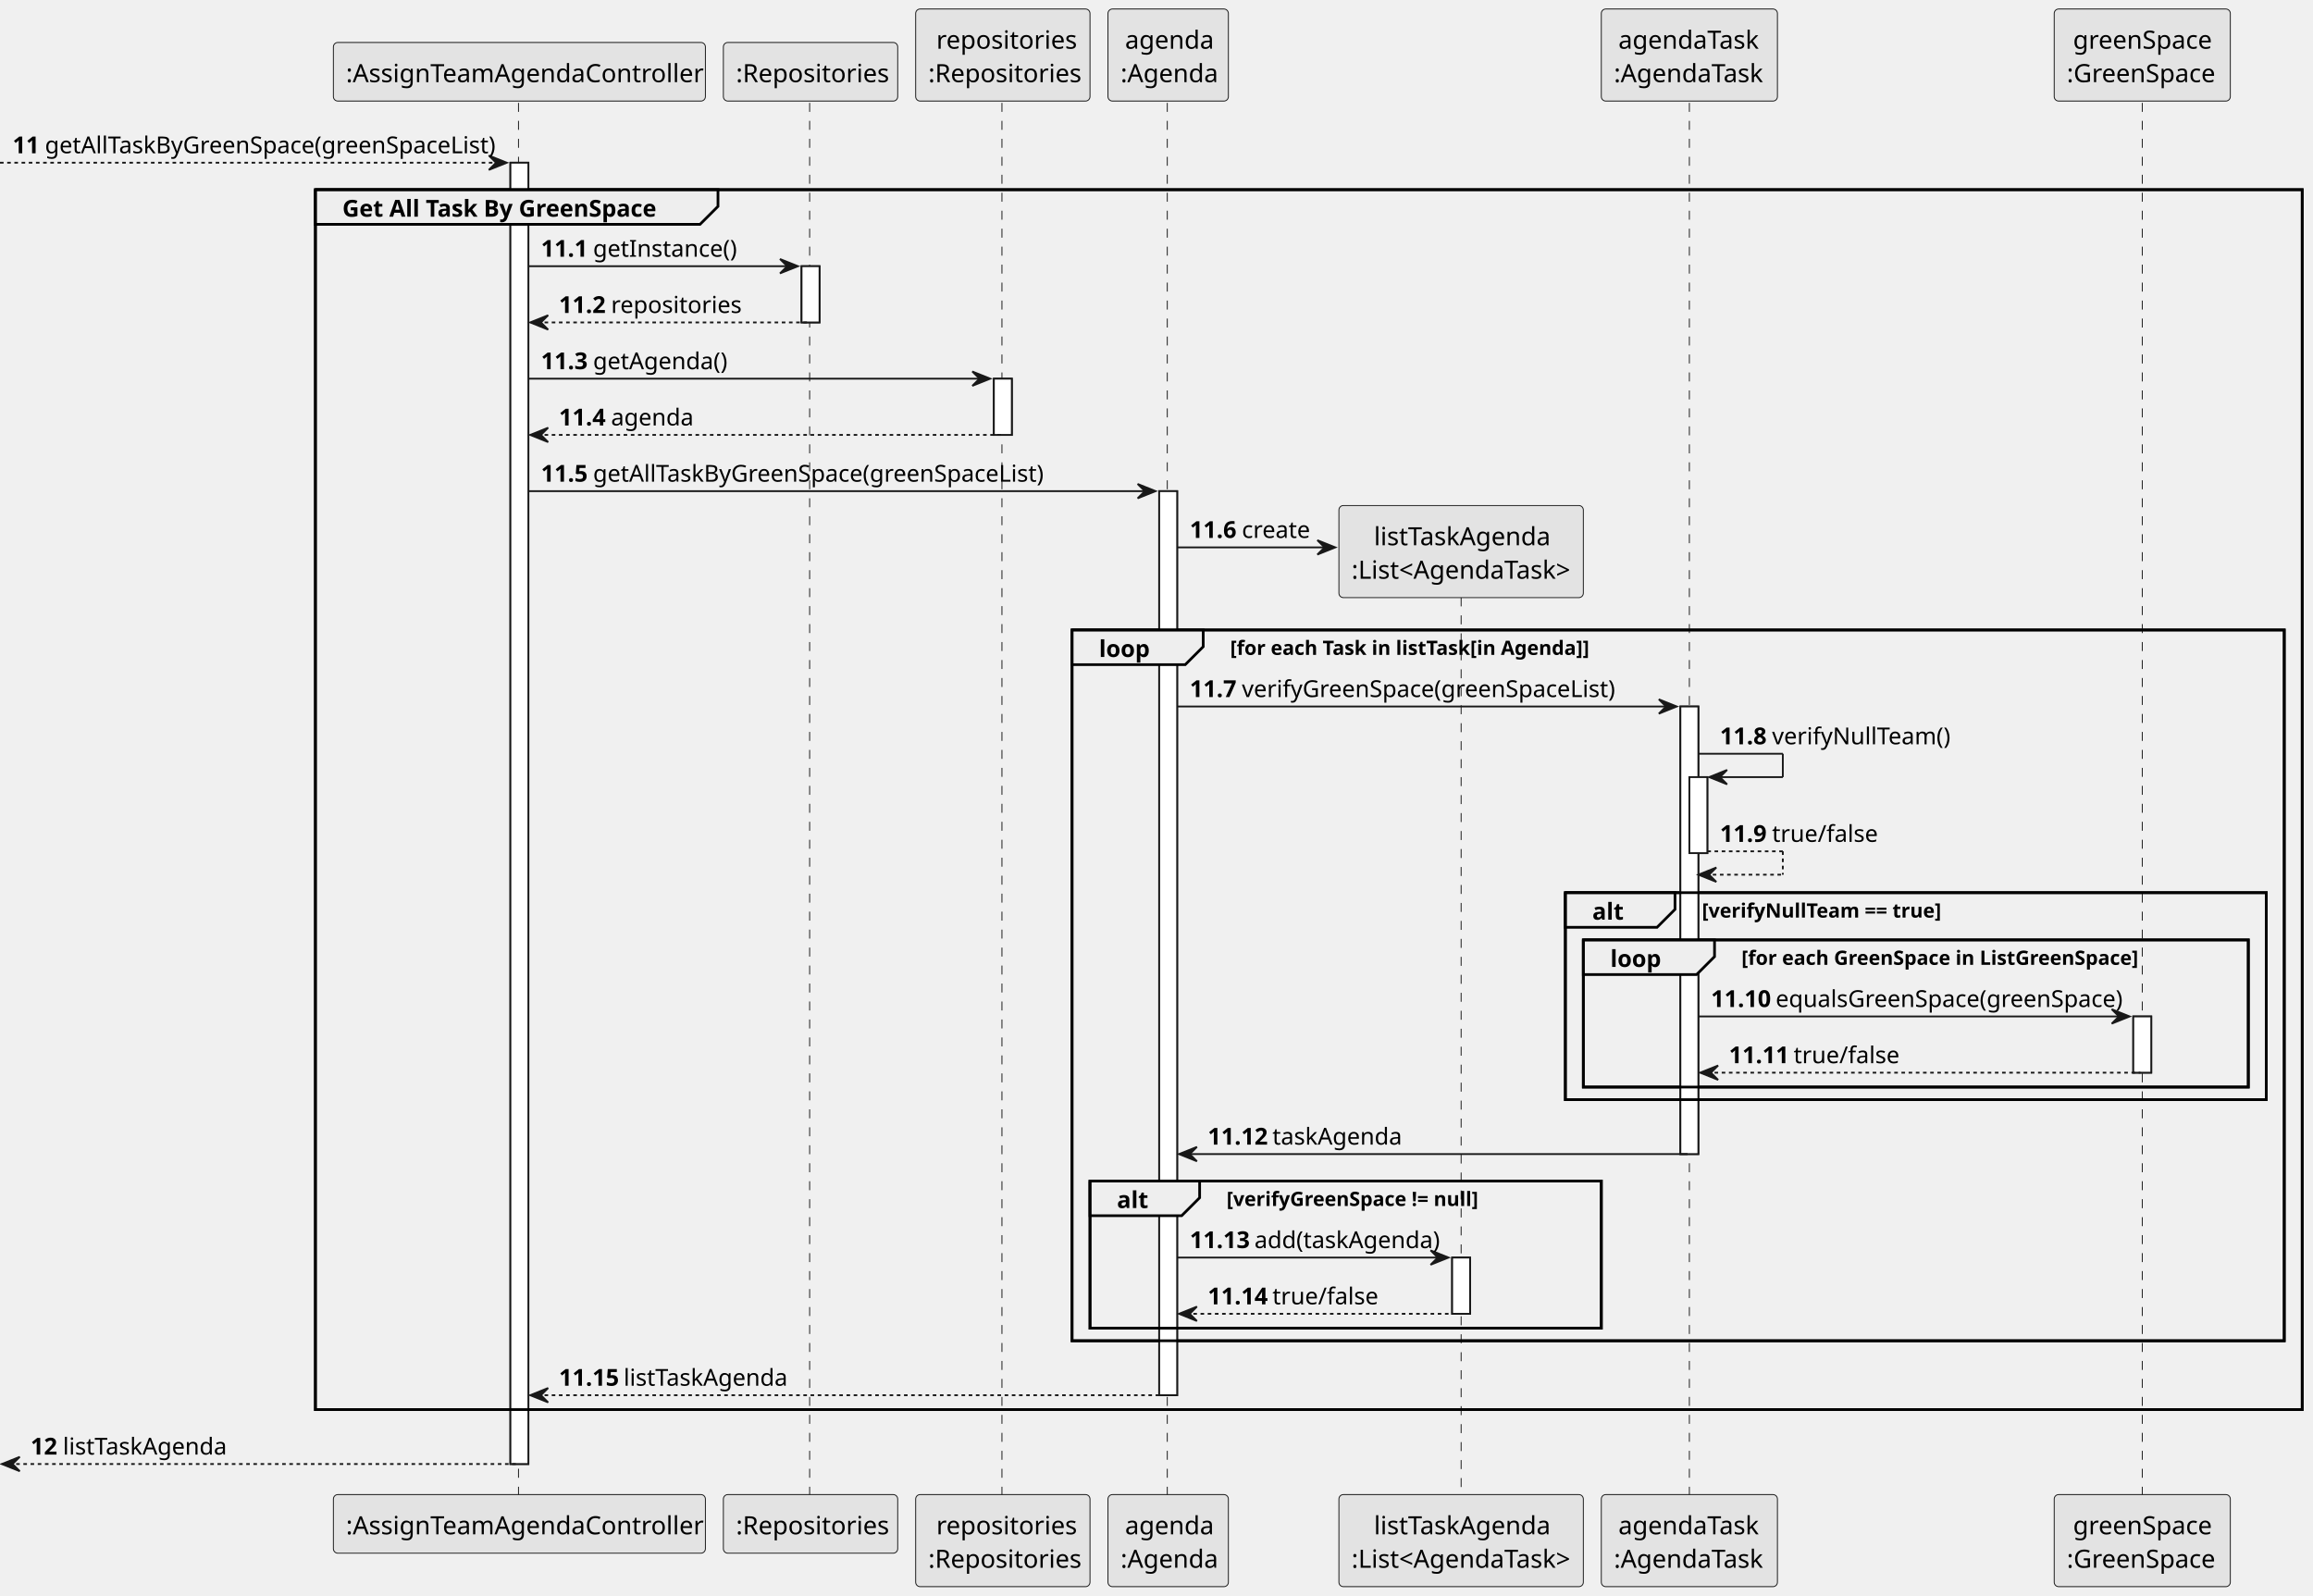
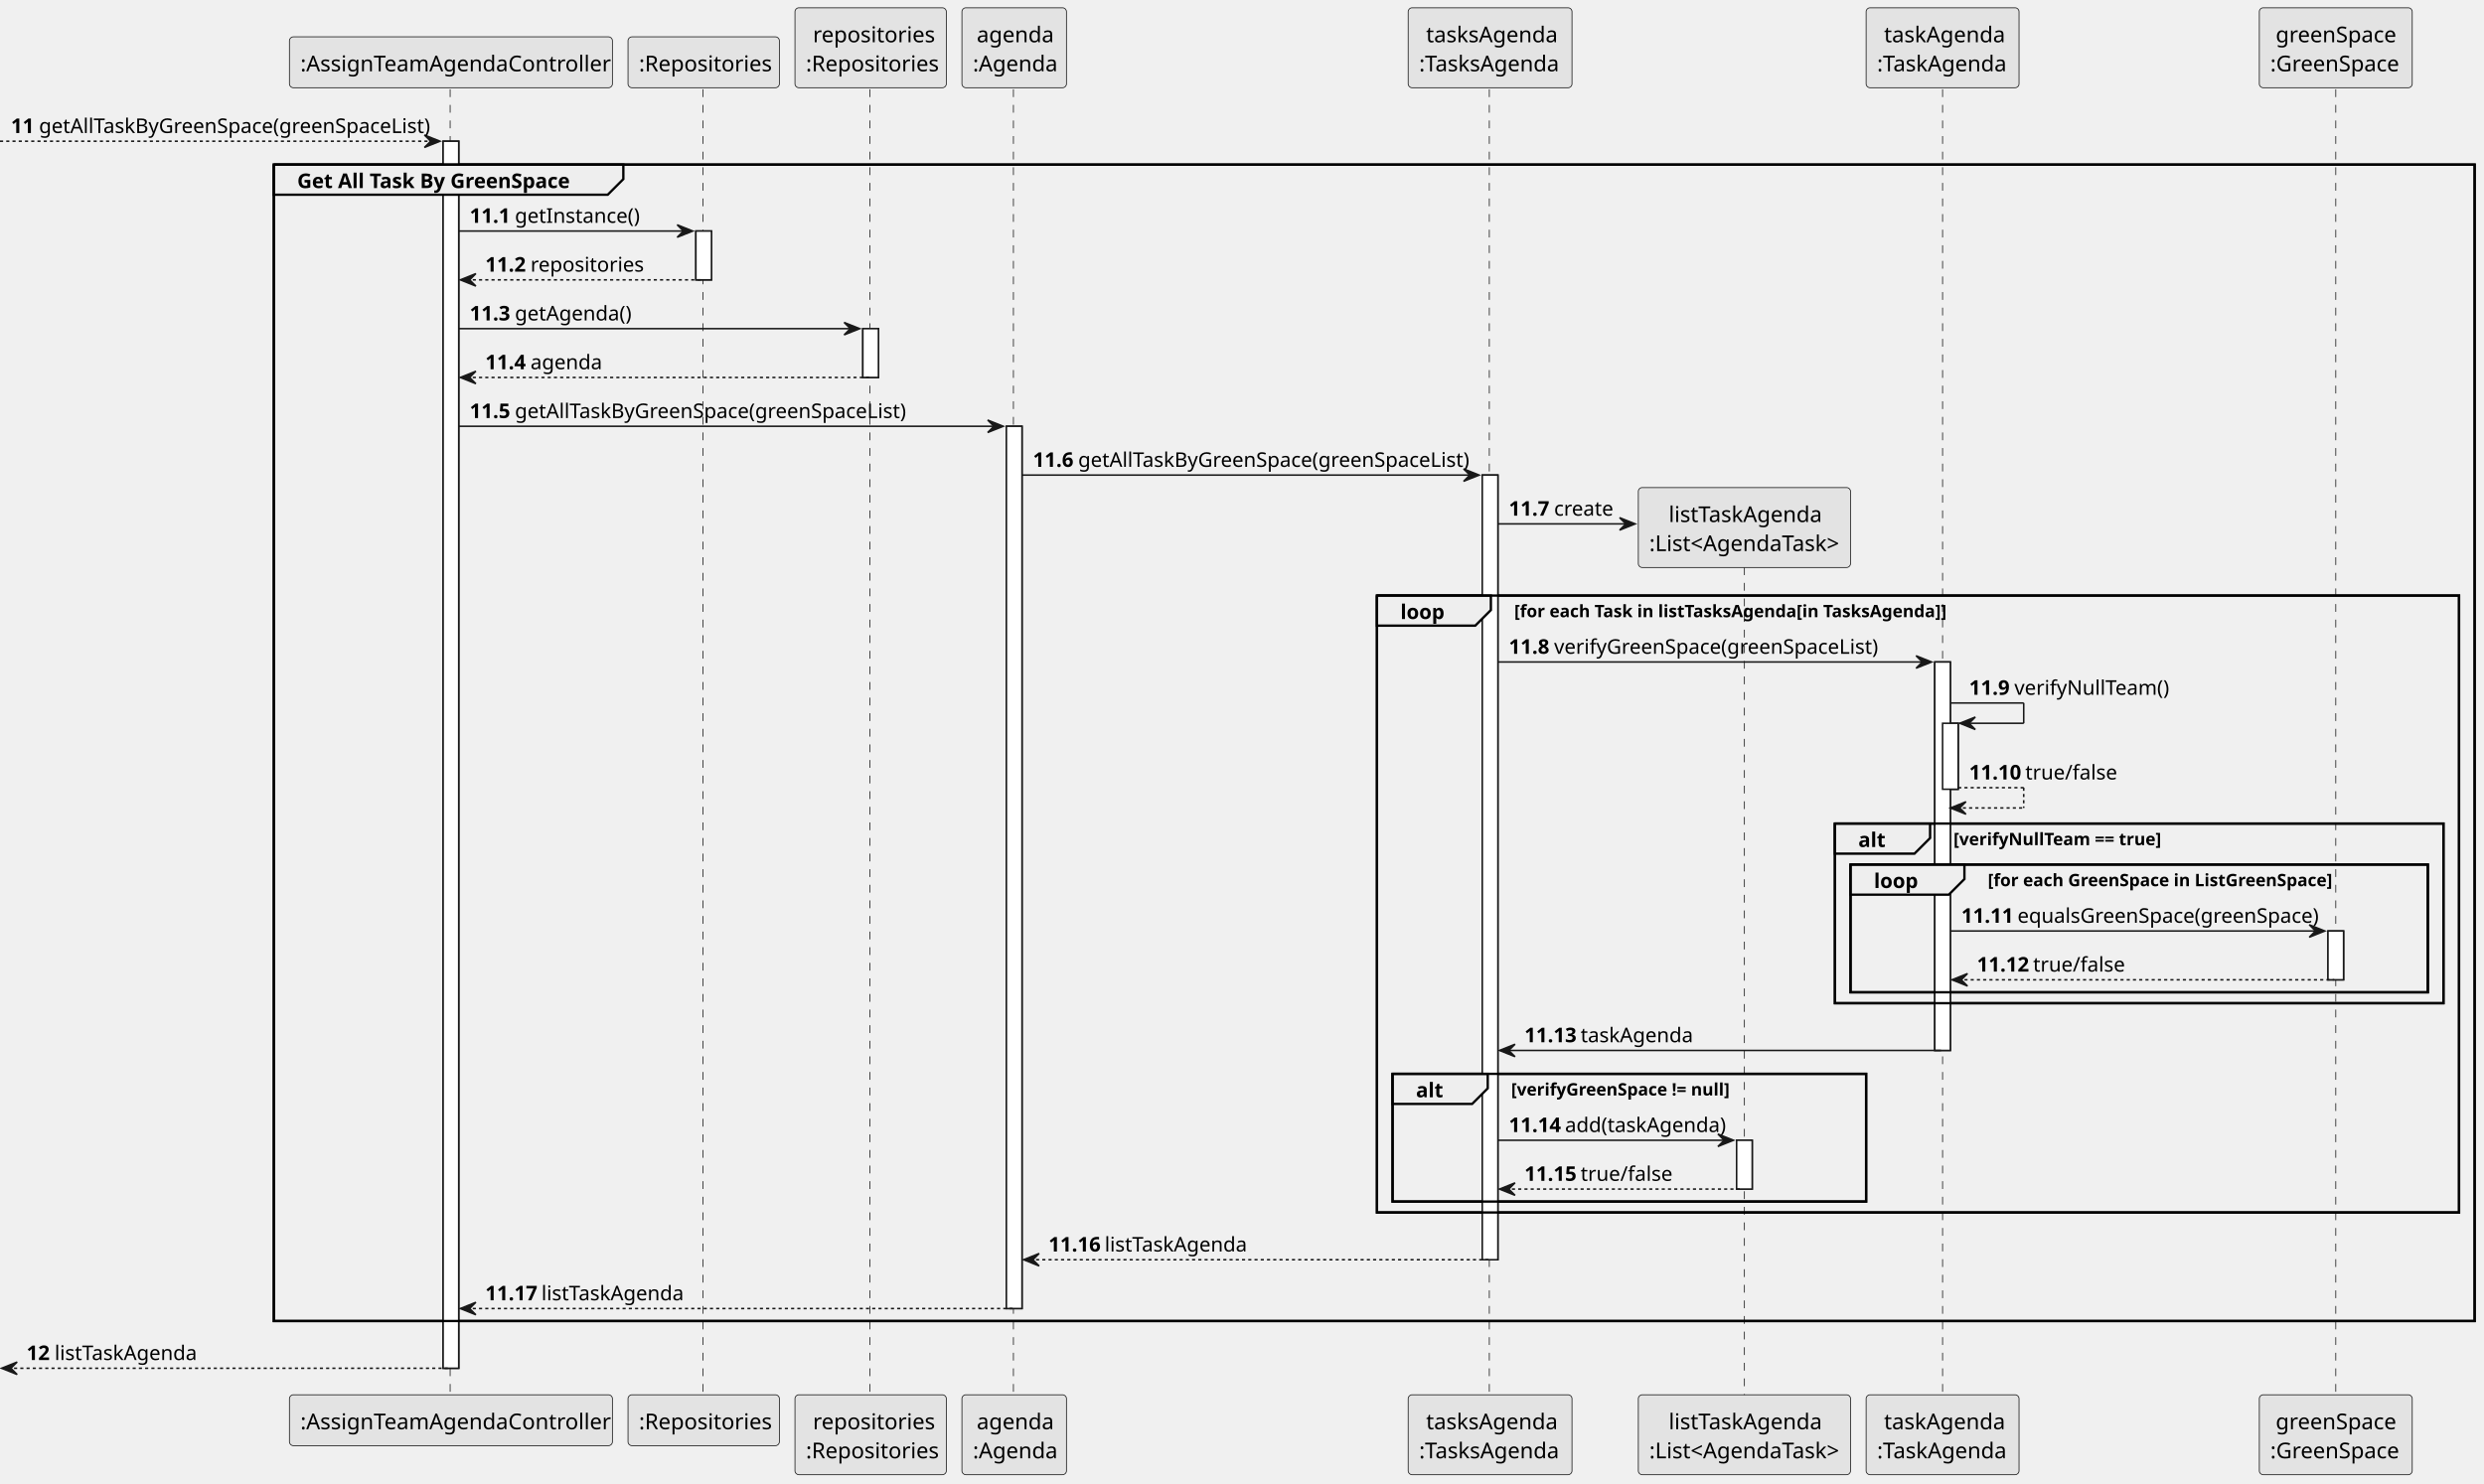
- <svg xmlns="http://www.w3.org/2000/svg" contentStyleType="text/css" height="888px" preserveAspectRatio="none" style="width:1287px;height:888px;background:#FFFFFF;" version="1.1" viewBox="0 0 1287 888" width="1287px" zoomAndPan="magnify">
+ <svg xmlns="http://www.w3.org/2000/svg" contentStyleType="text/css" height="951px" preserveAspectRatio="none" style="width:1592px;height:951px;background:#FFFFFF;" version="1.1" viewBox="0 0 1592 951" width="1592px" zoomAndPan="magnify">
  <defs />
  <g>
-     <rect fill="#FFFFFF" height="724.062" style="stroke:#181818;stroke-width:1.0;" width="10" x="284" y="90.533" />
+     <rect fill="#FFFFFF" height="786.644" style="stroke:#181818;stroke-width:1.0;" width="10" x="284" y="90.533" />
    <rect fill="#FFFFFF" height="31.291" style="stroke:#181818;stroke-width:1.0;" width="10" x="446" y="148.115" />
    <rect fill="#FFFFFF" height="31.291" style="stroke:#181818;stroke-width:1.0;" width="10" x="553" y="210.697" />
-     <rect fill="#FFFFFF" height="503.025" style="stroke:#181818;stroke-width:1.0;" width="10" x="645" y="273.279" />
-     <rect fill="#FFFFFF" height="31.291" style="stroke:#181818;stroke-width:1.0;" width="10" x="808" y="699.723" />
-     <rect fill="#FFFFFF" height="249.037" style="stroke:#181818;stroke-width:1.0;" width="10" x="935" y="393.103" />
-     <rect fill="#FFFFFF" height="42.291" style="stroke:#181818;stroke-width:1.0;" width="10" x="940" y="432.394" />
-     <rect fill="#FFFFFF" height="31.291" style="stroke:#181818;stroke-width:1.0;" width="10" x="1187" y="565.559" />
-     <rect fill="none" height="678.771" style="stroke:#000000;stroke-width:1.5;" width="1105.5" x="175.5" y="105.533" />
-     <rect fill="none" height="395.492" style="stroke:#000000;stroke-width:1.5;" width="674.5" x="596.5" y="350.522" />
-     <rect fill="none" height="115.164" style="stroke:#000000;stroke-width:1.5;" width="390" x="871" y="496.685" />
-     <rect fill="none" height="81.873" style="stroke:#000000;stroke-width:1.5;" width="370" x="881" y="522.977" />
-     <rect fill="none" height="81.873" style="stroke:#000000;stroke-width:1.5;" width="284.5" x="606.5" y="657.141" />
-     <line style="stroke:#181818;stroke-width:0.5;stroke-dasharray:5.0,5.0;" x1="288.5" x2="288.5" y1="57.242" y2="832.596" />
-     <line style="stroke:#181818;stroke-width:0.5;stroke-dasharray:5.0,5.0;" x1="450.5" x2="450.5" y1="57.242" y2="832.596" />
-     <line style="stroke:#181818;stroke-width:0.5;stroke-dasharray:5.0,5.0;" x1="557.5" x2="557.5" y1="57.242" y2="832.596" />
-     <line style="stroke:#181818;stroke-width:0.5;stroke-dasharray:5.0,5.0;" x1="649.5" x2="649.5" y1="57.242" y2="832.596" />
-     <line style="stroke:#181818;stroke-width:0.5;stroke-dasharray:5.0,5.0;" x1="813" x2="813" y1="322.4" y2="832.596" />
-     <line style="stroke:#181818;stroke-width:0.5;stroke-dasharray:5.0,5.0;" x1="940" x2="940" y1="57.242" y2="832.596" />
-     <line style="stroke:#181818;stroke-width:0.5;stroke-dasharray:5.0,5.0;" x1="1192" x2="1192" y1="57.242" y2="832.596" />
+     <rect fill="#FFFFFF" height="565.607" style="stroke:#181818;stroke-width:1.0;" width="10" x="645" y="273.279" />
+     <rect fill="#FFFFFF" height="503.025" style="stroke:#181818;stroke-width:1.0;" width="10" x="950" y="304.57" />
+     <rect fill="#FFFFFF" height="31.291" style="stroke:#181818;stroke-width:1.0;" width="10" x="1113" y="731.014" />
+     <rect fill="#FFFFFF" height="249.037" style="stroke:#181818;stroke-width:1.0;" width="10" x="1240" y="424.394" />
+     <rect fill="#FFFFFF" height="42.291" style="stroke:#181818;stroke-width:1.0;" width="10" x="1245" y="463.685" />
+     <rect fill="#FFFFFF" height="31.291" style="stroke:#181818;stroke-width:1.0;" width="10" x="1492" y="596.85" />
+     <rect fill="none" height="741.354" style="stroke:#000000;stroke-width:1.5;" width="1410.5" x="175.5" y="105.533" />
+     <rect fill="none" height="395.492" style="stroke:#000000;stroke-width:1.5;" width="693.5" x="882.5" y="381.812" />
+     <rect fill="none" height="115.164" style="stroke:#000000;stroke-width:1.5;" width="390" x="1176" y="527.977" />
+     <rect fill="none" height="81.873" style="stroke:#000000;stroke-width:1.5;" width="370" x="1186" y="554.268" />
+     <rect fill="none" height="81.873" style="stroke:#000000;stroke-width:1.5;" width="303.5" x="892.5" y="688.432" />
+     <line style="stroke:#181818;stroke-width:0.5;stroke-dasharray:5.0,5.0;" x1="288.5" x2="288.5" y1="57.242" y2="895.178" />
+     <line style="stroke:#181818;stroke-width:0.5;stroke-dasharray:5.0,5.0;" x1="450.5" x2="450.5" y1="57.242" y2="895.178" />
+     <line style="stroke:#181818;stroke-width:0.5;stroke-dasharray:5.0,5.0;" x1="557.5" x2="557.5" y1="57.242" y2="895.178" />
+     <line style="stroke:#181818;stroke-width:0.5;stroke-dasharray:5.0,5.0;" x1="649.5" x2="649.5" y1="57.242" y2="895.178" />
+     <line style="stroke:#181818;stroke-width:0.5;stroke-dasharray:5.0,5.0;" x1="954.5" x2="954.5" y1="57.242" y2="895.178" />
+     <line style="stroke:#181818;stroke-width:0.5;stroke-dasharray:5.0,5.0;" x1="1118" x2="1118" y1="353.691" y2="895.178" />
+     <line style="stroke:#181818;stroke-width:0.5;stroke-dasharray:5.0,5.0;" x1="1245" x2="1245" y1="57.242" y2="895.178" />
+     <line style="stroke:#181818;stroke-width:0.5;stroke-dasharray:5.0,5.0;" x1="1497" x2="1497" y1="57.242" y2="895.178" />
    <rect fill="#E3E3E3" height="32.621" rx="2.5" ry="2.5" style="stroke:#181818;stroke-width:0.5;" width="207" x="185.5" y="23.621" />
    <text fill="#000000" font-family="sans-serif" font-size="14" lengthAdjust="spacing" textLength="193" x="192.5" y="45.728">:AssignTeamAgendaController</text>
-     <rect fill="#E3E3E3" height="32.621" rx="2.5" ry="2.5" style="stroke:#181818;stroke-width:0.5;" width="207" x="185.5" y="831.596" />
-     <text fill="#000000" font-family="sans-serif" font-size="14" lengthAdjust="spacing" textLength="193" x="192.5" y="853.703">:AssignTeamAgendaController</text>
+     <rect fill="#E3E3E3" height="32.621" rx="2.5" ry="2.5" style="stroke:#181818;stroke-width:0.5;" width="207" x="185.5" y="894.178" />
+     <text fill="#000000" font-family="sans-serif" font-size="14" lengthAdjust="spacing" textLength="193" x="192.5" y="916.285">:AssignTeamAgendaController</text>
    <rect fill="#E3E3E3" height="32.621" rx="2.5" ry="2.5" style="stroke:#181818;stroke-width:0.5;" width="97" x="402.5" y="23.621" />
    <text fill="#000000" font-family="sans-serif" font-size="14" lengthAdjust="spacing" textLength="83" x="409.5" y="45.728">:Repositories</text>
-     <rect fill="#E3E3E3" height="32.621" rx="2.5" ry="2.5" style="stroke:#181818;stroke-width:0.5;" width="97" x="402.5" y="831.596" />
-     <text fill="#000000" font-family="sans-serif" font-size="14" lengthAdjust="spacing" textLength="83" x="409.5" y="853.703">:Repositories</text>
+     <rect fill="#E3E3E3" height="32.621" rx="2.5" ry="2.5" style="stroke:#181818;stroke-width:0.5;" width="97" x="402.5" y="894.178" />
+     <text fill="#000000" font-family="sans-serif" font-size="14" lengthAdjust="spacing" textLength="83" x="409.5" y="916.285">:Repositories</text>
    <rect fill="#E3E3E3" height="51.242" rx="2.5" ry="2.5" style="stroke:#181818;stroke-width:0.5;" width="97" x="509.5" y="5" />
    <text fill="#000000" font-family="sans-serif" font-size="14" lengthAdjust="spacing" textLength="74" x="521" y="27.107">repositories</text>
    <text fill="#000000" font-family="sans-serif" font-size="14" lengthAdjust="spacing" textLength="83" x="516.5" y="45.728">:Repositories</text>
-     <rect fill="#E3E3E3" height="51.242" rx="2.5" ry="2.5" style="stroke:#181818;stroke-width:0.5;" width="97" x="509.5" y="831.596" />
-     <text fill="#000000" font-family="sans-serif" font-size="14" lengthAdjust="spacing" textLength="74" x="521" y="853.703">repositories</text>
-     <text fill="#000000" font-family="sans-serif" font-size="14" lengthAdjust="spacing" textLength="83" x="516.5" y="872.324">:Repositories</text>
+     <rect fill="#E3E3E3" height="51.242" rx="2.5" ry="2.5" style="stroke:#181818;stroke-width:0.5;" width="97" x="509.5" y="894.178" />
+     <text fill="#000000" font-family="sans-serif" font-size="14" lengthAdjust="spacing" textLength="74" x="521" y="916.285">repositories</text>
+     <text fill="#000000" font-family="sans-serif" font-size="14" lengthAdjust="spacing" textLength="83" x="516.5" y="934.906">:Repositories</text>
    <rect fill="#E3E3E3" height="51.242" rx="2.5" ry="2.5" style="stroke:#181818;stroke-width:0.5;" width="67" x="616.5" y="5" />
    <text fill="#000000" font-family="sans-serif" font-size="14" lengthAdjust="spacing" textLength="48" x="626" y="27.107">agenda</text>
    <text fill="#000000" font-family="sans-serif" font-size="14" lengthAdjust="spacing" textLength="53" x="623.5" y="45.728">:Agenda</text>
-     <rect fill="#E3E3E3" height="51.242" rx="2.5" ry="2.5" style="stroke:#181818;stroke-width:0.5;" width="67" x="616.5" y="831.596" />
-     <text fill="#000000" font-family="sans-serif" font-size="14" lengthAdjust="spacing" textLength="48" x="626" y="853.703">agenda</text>
-     <text fill="#000000" font-family="sans-serif" font-size="14" lengthAdjust="spacing" textLength="53" x="623.5" y="872.324">:Agenda</text>
-     <rect fill="#E3E3E3" height="51.242" rx="2.5" ry="2.5" style="stroke:#181818;stroke-width:0.5;" width="136" x="745" y="831.596" />
-     <text fill="#000000" font-family="sans-serif" font-size="14" lengthAdjust="spacing" textLength="97" x="764.5" y="853.703">listTaskAgenda</text>
-     <text fill="#000000" font-family="sans-serif" font-size="14" lengthAdjust="spacing" textLength="122" x="752" y="872.324">:List&lt;AgendaTask&gt;</text>
-     <rect fill="#E3E3E3" height="51.242" rx="2.5" ry="2.5" style="stroke:#181818;stroke-width:0.5;" width="98" x="891" y="5" />
-     <text fill="#000000" font-family="sans-serif" font-size="14" lengthAdjust="spacing" textLength="79" x="900.5" y="27.107">agendaTask</text>
-     <text fill="#000000" font-family="sans-serif" font-size="14" lengthAdjust="spacing" textLength="84" x="898" y="45.728">:AgendaTask</text>
-     <rect fill="#E3E3E3" height="51.242" rx="2.5" ry="2.5" style="stroke:#181818;stroke-width:0.5;" width="98" x="891" y="831.596" />
-     <text fill="#000000" font-family="sans-serif" font-size="14" lengthAdjust="spacing" textLength="79" x="900.5" y="853.703">agendaTask</text>
-     <text fill="#000000" font-family="sans-serif" font-size="14" lengthAdjust="spacing" textLength="84" x="898" y="872.324">:AgendaTask</text>
-     <rect fill="#E3E3E3" height="51.242" rx="2.5" ry="2.5" style="stroke:#181818;stroke-width:0.5;" width="98" x="1143" y="5" />
-     <text fill="#000000" font-family="sans-serif" font-size="14" lengthAdjust="spacing" textLength="77" x="1153.5" y="27.107">greenSpace</text>
-     <text fill="#000000" font-family="sans-serif" font-size="14" lengthAdjust="spacing" textLength="84" x="1150" y="45.728">:GreenSpace</text>
-     <rect fill="#E3E3E3" height="51.242" rx="2.5" ry="2.5" style="stroke:#181818;stroke-width:0.5;" width="98" x="1143" y="831.596" />
-     <text fill="#000000" font-family="sans-serif" font-size="14" lengthAdjust="spacing" textLength="77" x="1153.5" y="853.703">greenSpace</text>
-     <text fill="#000000" font-family="sans-serif" font-size="14" lengthAdjust="spacing" textLength="84" x="1150" y="872.324">:GreenSpace</text>
-     <rect fill="#FFFFFF" height="724.062" style="stroke:#181818;stroke-width:1.0;" width="10" x="284" y="90.533" />
+     <rect fill="#E3E3E3" height="51.242" rx="2.5" ry="2.5" style="stroke:#181818;stroke-width:0.5;" width="67" x="616.5" y="894.178" />
+     <text fill="#000000" font-family="sans-serif" font-size="14" lengthAdjust="spacing" textLength="48" x="626" y="916.285">agenda</text>
+     <text fill="#000000" font-family="sans-serif" font-size="14" lengthAdjust="spacing" textLength="53" x="623.5" y="934.906">:Agenda</text>
+     <rect fill="#E3E3E3" height="51.242" rx="2.5" ry="2.5" style="stroke:#181818;stroke-width:0.5;" width="105" x="902.5" y="5" />
+     <text fill="#000000" font-family="sans-serif" font-size="14" lengthAdjust="spacing" textLength="82" x="914" y="27.107">tasksAgenda</text>
+     <text fill="#000000" font-family="sans-serif" font-size="14" lengthAdjust="spacing" textLength="91" x="909.5" y="45.728">:TasksAgenda</text>
+     <rect fill="#E3E3E3" height="51.242" rx="2.5" ry="2.5" style="stroke:#181818;stroke-width:0.5;" width="105" x="902.5" y="894.178" />
+     <text fill="#000000" font-family="sans-serif" font-size="14" lengthAdjust="spacing" textLength="82" x="914" y="916.285">tasksAgenda</text>
+     <text fill="#000000" font-family="sans-serif" font-size="14" lengthAdjust="spacing" textLength="91" x="909.5" y="934.906">:TasksAgenda</text>
+     <rect fill="#E3E3E3" height="51.242" rx="2.5" ry="2.5" style="stroke:#181818;stroke-width:0.5;" width="136" x="1050" y="894.178" />
+     <text fill="#000000" font-family="sans-serif" font-size="14" lengthAdjust="spacing" textLength="97" x="1069.5" y="916.285">listTaskAgenda</text>
+     <text fill="#000000" font-family="sans-serif" font-size="14" lengthAdjust="spacing" textLength="122" x="1057" y="934.906">:List&lt;AgendaTask&gt;</text>
+     <rect fill="#E3E3E3" height="51.242" rx="2.5" ry="2.5" style="stroke:#181818;stroke-width:0.5;" width="98" x="1196" y="5" />
+     <text fill="#000000" font-family="sans-serif" font-size="14" lengthAdjust="spacing" textLength="75" x="1207.5" y="27.107">taskAgenda</text>
+     <text fill="#000000" font-family="sans-serif" font-size="14" lengthAdjust="spacing" textLength="84" x="1203" y="45.728">:TaskAgenda</text>
+     <rect fill="#E3E3E3" height="51.242" rx="2.5" ry="2.5" style="stroke:#181818;stroke-width:0.5;" width="98" x="1196" y="894.178" />
+     <text fill="#000000" font-family="sans-serif" font-size="14" lengthAdjust="spacing" textLength="75" x="1207.5" y="916.285">taskAgenda</text>
+     <text fill="#000000" font-family="sans-serif" font-size="14" lengthAdjust="spacing" textLength="84" x="1203" y="934.906">:TaskAgenda</text>
+     <rect fill="#E3E3E3" height="51.242" rx="2.5" ry="2.5" style="stroke:#181818;stroke-width:0.5;" width="98" x="1448" y="5" />
+     <text fill="#000000" font-family="sans-serif" font-size="14" lengthAdjust="spacing" textLength="77" x="1458.5" y="27.107">greenSpace</text>
+     <text fill="#000000" font-family="sans-serif" font-size="14" lengthAdjust="spacing" textLength="84" x="1455" y="45.728">:GreenSpace</text>
+     <rect fill="#E3E3E3" height="51.242" rx="2.5" ry="2.5" style="stroke:#181818;stroke-width:0.5;" width="98" x="1448" y="894.178" />
+     <text fill="#000000" font-family="sans-serif" font-size="14" lengthAdjust="spacing" textLength="77" x="1458.5" y="916.285">greenSpace</text>
+     <text fill="#000000" font-family="sans-serif" font-size="14" lengthAdjust="spacing" textLength="84" x="1455" y="934.906">:GreenSpace</text>
+     <rect fill="#FFFFFF" height="786.644" style="stroke:#181818;stroke-width:1.0;" width="10" x="284" y="90.533" />
    <rect fill="#FFFFFF" height="31.291" style="stroke:#181818;stroke-width:1.0;" width="10" x="446" y="148.115" />
    <rect fill="#FFFFFF" height="31.291" style="stroke:#181818;stroke-width:1.0;" width="10" x="553" y="210.697" />
-     <rect fill="#FFFFFF" height="503.025" style="stroke:#181818;stroke-width:1.0;" width="10" x="645" y="273.279" />
-     <rect fill="#FFFFFF" height="31.291" style="stroke:#181818;stroke-width:1.0;" width="10" x="808" y="699.723" />
-     <rect fill="#FFFFFF" height="249.037" style="stroke:#181818;stroke-width:1.0;" width="10" x="935" y="393.103" />
-     <rect fill="#FFFFFF" height="42.291" style="stroke:#181818;stroke-width:1.0;" width="10" x="940" y="432.394" />
-     <rect fill="#FFFFFF" height="31.291" style="stroke:#181818;stroke-width:1.0;" width="10" x="1187" y="565.559" />
+     <rect fill="#FFFFFF" height="565.607" style="stroke:#181818;stroke-width:1.0;" width="10" x="645" y="273.279" />
+     <rect fill="#FFFFFF" height="503.025" style="stroke:#181818;stroke-width:1.0;" width="10" x="950" y="304.57" />
+     <rect fill="#FFFFFF" height="31.291" style="stroke:#181818;stroke-width:1.0;" width="10" x="1113" y="731.014" />
+     <rect fill="#FFFFFF" height="249.037" style="stroke:#181818;stroke-width:1.0;" width="10" x="1240" y="424.394" />
+     <rect fill="#FFFFFF" height="42.291" style="stroke:#181818;stroke-width:1.0;" width="10" x="1245" y="463.685" />
+     <rect fill="#FFFFFF" height="31.291" style="stroke:#181818;stroke-width:1.0;" width="10" x="1492" y="596.85" />
    <polygon fill="#181818" points="272,86.533,282,90.533,272,94.533,276,90.533" style="stroke:#181818;stroke-width:1.0;" />
    <line style="stroke:#181818;stroke-width:1.0;stroke-dasharray:2.0,2.0;" x1="0" x2="278" y1="90.533" y2="90.533" />
    <text fill="#000000" font-family="sans-serif" font-size="13" font-weight="bold" lengthAdjust="spacing" textLength="14" x="7" y="85.27">11</text>
    <text fill="#000000" font-family="sans-serif" font-size="13" lengthAdjust="spacing" textLength="247" x="25" y="85.27">getAllTaskByGreenSpace(greenSpaceList)</text>
    <path d="M175.5,105.533 L399.5,105.533 L399.5,114.824 L389.5,124.824 L175.5,124.824 L175.5,105.533 " fill="#EEEEEE" style="stroke:#000000;stroke-width:1.5;" />
-     <rect fill="none" height="678.771" style="stroke:#000000;stroke-width:1.5;" width="1105.5" x="175.5" y="105.533" />
+     <rect fill="none" height="741.354" style="stroke:#000000;stroke-width:1.5;" width="1410.5" x="175.5" y="105.533" />
    <text fill="#000000" font-family="sans-serif" font-size="13" font-weight="bold" lengthAdjust="spacing" textLength="179" x="190.5" y="120.561">Get All Task By GreenSpace</text>
    <polygon fill="#181818" points="434,144.115,444,148.115,434,152.115,438,148.115" style="stroke:#181818;stroke-width:1.0;" />
    <line style="stroke:#181818;stroke-width:1.0;" x1="294" x2="440" y1="148.115" y2="148.115" />
    <text fill="#000000" font-family="sans-serif" font-size="13" font-weight="bold" lengthAdjust="spacing" textLength="25" x="301" y="142.852">11.1</text>
    <text fill="#000000" font-family="sans-serif" font-size="13" lengthAdjust="spacing" textLength="75" x="330" y="142.852">getInstance()</text>
    <polygon fill="#181818" points="305,175.406,295,179.406,305,183.406,301,179.406" style="stroke:#181818;stroke-width:1.0;" />
    <line style="stroke:#181818;stroke-width:1.0;stroke-dasharray:2.0,2.0;" x1="299" x2="450" y1="179.406" y2="179.406" />
    <text fill="#000000" font-family="sans-serif" font-size="13" font-weight="bold" lengthAdjust="spacing" textLength="25" x="311" y="174.144">11.2</text>
    <text fill="#000000" font-family="sans-serif" font-size="13" lengthAdjust="spacing" textLength="67" x="340" y="174.144">repositories</text>
    <polygon fill="#181818" points="541,206.697,551,210.697,541,214.697,545,210.697" style="stroke:#181818;stroke-width:1.0;" />
    <line style="stroke:#181818;stroke-width:1.0;" x1="294" x2="547" y1="210.697" y2="210.697" />
    <text fill="#000000" font-family="sans-serif" font-size="13" font-weight="bold" lengthAdjust="spacing" textLength="25" x="301" y="205.435">11.3</text>
    <text fill="#000000" font-family="sans-serif" font-size="13" lengthAdjust="spacing" textLength="70" x="330" y="205.435">getAgenda()</text>
    <polygon fill="#181818" points="305,237.988,295,241.988,305,245.988,301,241.988" style="stroke:#181818;stroke-width:1.0;" />
    <line style="stroke:#181818;stroke-width:1.0;stroke-dasharray:2.0,2.0;" x1="299" x2="557" y1="241.988" y2="241.988" />
    <text fill="#000000" font-family="sans-serif" font-size="13" font-weight="bold" lengthAdjust="spacing" textLength="25" x="311" y="236.726">11.4</text>
    <text fill="#000000" font-family="sans-serif" font-size="13" lengthAdjust="spacing" textLength="42" x="340" y="236.726">agenda</text>
    <polygon fill="#181818" points="633,269.279,643,273.279,633,277.279,637,273.279" style="stroke:#181818;stroke-width:1.0;" />
    <line style="stroke:#181818;stroke-width:1.0;" x1="294" x2="639" y1="273.279" y2="273.279" />
    <text fill="#000000" font-family="sans-serif" font-size="13" font-weight="bold" lengthAdjust="spacing" textLength="25" x="301" y="268.017">11.5</text>
    <text fill="#000000" font-family="sans-serif" font-size="13" lengthAdjust="spacing" textLength="247" x="330" y="268.017">getAllTaskByGreenSpace(greenSpaceList)</text>
-     <polygon fill="#181818" points="733,300.57,743,304.57,733,308.57,737,304.57" style="stroke:#181818;stroke-width:1.0;" />
-     <line style="stroke:#181818;stroke-width:1.0;" x1="655" x2="739" y1="304.57" y2="304.57" />
+     <polygon fill="#181818" points="938,300.57,948,304.57,938,308.57,942,304.57" style="stroke:#181818;stroke-width:1.0;" />
+     <line style="stroke:#181818;stroke-width:1.0;" x1="655" x2="944" y1="304.57" y2="304.57" />
    <text fill="#000000" font-family="sans-serif" font-size="13" font-weight="bold" lengthAdjust="spacing" textLength="25" x="662" y="299.308">11.6</text>
-     <text fill="#000000" font-family="sans-serif" font-size="13" lengthAdjust="spacing" textLength="36" x="691" y="299.308">create</text>
-     <rect fill="#E3E3E3" height="51.242" rx="2.5" ry="2.5" style="stroke:#181818;stroke-width:0.5;" width="136" x="745" y="281.279" />
-     <text fill="#000000" font-family="sans-serif" font-size="14" lengthAdjust="spacing" textLength="97" x="764.5" y="303.387">listTaskAgenda</text>
-     <text fill="#000000" font-family="sans-serif" font-size="14" lengthAdjust="spacing" textLength="122" x="752" y="322.008">:List&lt;AgendaTask&gt;</text>
-     <path d="M596.5,350.522 L669.5,350.522 L669.5,359.812 L659.5,369.812 L596.5,369.812 L596.5,350.522 " fill="#EEEEEE" style="stroke:#000000;stroke-width:1.5;" />
-     <rect fill="none" height="395.492" style="stroke:#000000;stroke-width:1.5;" width="674.5" x="596.5" y="350.522" />
-     <text fill="#000000" font-family="sans-serif" font-size="13" font-weight="bold" lengthAdjust="spacing" textLength="28" x="611.5" y="365.55">loop</text>
-     <text fill="#000000" font-family="sans-serif" font-size="11" font-weight="bold" lengthAdjust="spacing" textLength="206" x="684.5" y="364.392">[for each Task in listTask[in Agenda]]</text>
-     <polygon fill="#181818" points="923,389.103,933,393.103,923,397.103,927,393.103" style="stroke:#181818;stroke-width:1.0;" />
-     <line style="stroke:#181818;stroke-width:1.0;" x1="655" x2="929" y1="393.103" y2="393.103" />
-     <text fill="#000000" font-family="sans-serif" font-size="13" font-weight="bold" lengthAdjust="spacing" textLength="25" x="662" y="387.841">11.7</text>
-     <text fill="#000000" font-family="sans-serif" font-size="13" lengthAdjust="spacing" textLength="199" x="691" y="387.841">verifyGreenSpace(greenSpaceList)</text>
-     <line style="stroke:#181818;stroke-width:1.0;" x1="945" x2="992" y1="419.394" y2="419.394" />
-     <line style="stroke:#181818;stroke-width:1.0;" x1="992" x2="992" y1="419.394" y2="432.394" />
-     <line style="stroke:#181818;stroke-width:1.0;" x1="951" x2="992" y1="432.394" y2="432.394" />
-     <polygon fill="#181818" points="961,428.394,951,432.394,961,436.394,957,432.394" style="stroke:#181818;stroke-width:1.0;" />
-     <text fill="#000000" font-family="sans-serif" font-size="13" font-weight="bold" lengthAdjust="spacing" textLength="25" x="957" y="414.132">11.8</text>
-     <text fill="#000000" font-family="sans-serif" font-size="13" lengthAdjust="spacing" textLength="91" x="986" y="414.132">verifyNullTeam()</text>
-     <line style="stroke:#181818;stroke-width:1.0;stroke-dasharray:2.0,2.0;" x1="950" x2="992" y1="473.685" y2="473.685" />
-     <line style="stroke:#181818;stroke-width:1.0;stroke-dasharray:2.0,2.0;" x1="992" x2="992" y1="473.685" y2="486.685" />
-     <line style="stroke:#181818;stroke-width:1.0;stroke-dasharray:2.0,2.0;" x1="945" x2="992" y1="486.685" y2="486.685" />
-     <polygon fill="#181818" points="955,482.685,945,486.685,955,490.685,951,486.685" style="stroke:#181818;stroke-width:1.0;" />
-     <text fill="#000000" font-family="sans-serif" font-size="13" font-weight="bold" lengthAdjust="spacing" textLength="25" x="957" y="468.423">11.9</text>
-     <text fill="#000000" font-family="sans-serif" font-size="13" lengthAdjust="spacing" textLength="53" x="986" y="468.423">true/false</text>
-     <path d="M871,496.685 L932,496.685 L932,505.977 L922,515.977 L871,515.977 L871,496.685 " fill="#EEEEEE" style="stroke:#000000;stroke-width:1.5;" />
-     <rect fill="none" height="115.164" style="stroke:#000000;stroke-width:1.5;" width="390" x="871" y="496.685" />
-     <text fill="#000000" font-family="sans-serif" font-size="13" font-weight="bold" lengthAdjust="spacing" textLength="16" x="886" y="511.714">alt</text>
-     <text fill="#000000" font-family="sans-serif" font-size="11" font-weight="bold" lengthAdjust="spacing" textLength="131" x="947" y="510.556">[verifyNullTeam == true]</text>
-     <path d="M881,522.977 L954,522.977 L954,532.268 L944,542.268 L881,542.268 L881,522.977 " fill="#EEEEEE" style="stroke:#000000;stroke-width:1.5;" />
-     <rect fill="none" height="81.873" style="stroke:#000000;stroke-width:1.5;" width="370" x="881" y="522.977" />
-     <text fill="#000000" font-family="sans-serif" font-size="13" font-weight="bold" lengthAdjust="spacing" textLength="28" x="896" y="538.005">loop</text>
-     <text fill="#000000" font-family="sans-serif" font-size="11" font-weight="bold" lengthAdjust="spacing" textLength="227" x="969" y="536.847">[for each GreenSpace in ListGreenSpace]</text>
-     <polygon fill="#181818" points="1175,561.559,1185,565.559,1175,569.559,1179,565.559" style="stroke:#181818;stroke-width:1.0;" />
-     <line style="stroke:#181818;stroke-width:1.0;" x1="945" x2="1181" y1="565.559" y2="565.559" />
-     <text fill="#000000" font-family="sans-serif" font-size="13" font-weight="bold" lengthAdjust="spacing" textLength="32" x="952" y="560.296">11.10</text>
-     <text fill="#000000" font-family="sans-serif" font-size="13" lengthAdjust="spacing" textLength="187" x="988" y="560.296">equalsGreenSpace(greenSpace)</text>
-     <polygon fill="#181818" points="956,592.85,946,596.85,956,600.85,952,596.85" style="stroke:#181818;stroke-width:1.0;" />
-     <line style="stroke:#181818;stroke-width:1.0;stroke-dasharray:2.0,2.0;" x1="950" x2="1191" y1="596.85" y2="596.85" />
-     <text fill="#000000" font-family="sans-serif" font-size="13" font-weight="bold" lengthAdjust="spacing" textLength="32" x="962" y="591.587">11.11</text>
-     <text fill="#000000" font-family="sans-serif" font-size="13" lengthAdjust="spacing" textLength="53" x="998" y="591.587">true/false</text>
-     <polygon fill="#181818" points="666,638.141,656,642.141,666,646.141,662,642.141" style="stroke:#181818;stroke-width:1.0;" />
-     <line style="stroke:#181818;stroke-width:1.0;" x1="660" x2="939" y1="642.141" y2="642.141" />
-     <text fill="#000000" font-family="sans-serif" font-size="13" font-weight="bold" lengthAdjust="spacing" textLength="32" x="672" y="636.878">11.12</text>
-     <text fill="#000000" font-family="sans-serif" font-size="13" lengthAdjust="spacing" textLength="69" x="708" y="636.878">taskAgenda</text>
-     <path d="M606.5,657.141 L667.5,657.141 L667.5,666.432 L657.5,676.432 L606.5,676.432 L606.5,657.141 " fill="#EEEEEE" style="stroke:#000000;stroke-width:1.5;" />
-     <rect fill="none" height="81.873" style="stroke:#000000;stroke-width:1.5;" width="284.5" x="606.5" y="657.141" />
-     <text fill="#000000" font-family="sans-serif" font-size="13" font-weight="bold" lengthAdjust="spacing" textLength="16" x="621.5" y="672.169">alt</text>
-     <text fill="#000000" font-family="sans-serif" font-size="11" font-weight="bold" lengthAdjust="spacing" textLength="141" x="682.5" y="671.011">[verifyGreenSpace != null]</text>
-     <polygon fill="#181818" points="796,695.723,806,699.723,796,703.723,800,699.723" style="stroke:#181818;stroke-width:1.0;" />
-     <line style="stroke:#181818;stroke-width:1.0;" x1="655" x2="802" y1="699.723" y2="699.723" />
-     <text fill="#000000" font-family="sans-serif" font-size="13" font-weight="bold" lengthAdjust="spacing" textLength="32" x="662" y="694.46">11.13</text>
-     <text fill="#000000" font-family="sans-serif" font-size="13" lengthAdjust="spacing" textLength="98" x="698" y="694.46">add(taskAgenda)</text>
-     <polygon fill="#181818" points="666,727.014,656,731.014,666,735.014,662,731.014" style="stroke:#181818;stroke-width:1.0;" />
-     <line style="stroke:#181818;stroke-width:1.0;stroke-dasharray:2.0,2.0;" x1="660" x2="812" y1="731.014" y2="731.014" />
-     <text fill="#000000" font-family="sans-serif" font-size="13" font-weight="bold" lengthAdjust="spacing" textLength="32" x="672" y="725.751">11.14</text>
-     <text fill="#000000" font-family="sans-serif" font-size="13" lengthAdjust="spacing" textLength="53" x="708" y="725.751">true/false</text>
-     <polygon fill="#181818" points="305,772.305,295,776.305,305,780.305,301,776.305" style="stroke:#181818;stroke-width:1.0;" />
-     <line style="stroke:#181818;stroke-width:1.0;stroke-dasharray:2.0,2.0;" x1="299" x2="649" y1="776.305" y2="776.305" />
-     <text fill="#000000" font-family="sans-serif" font-size="13" font-weight="bold" lengthAdjust="spacing" textLength="32" x="311" y="771.042">11.15</text>
-     <text fill="#000000" font-family="sans-serif" font-size="13" lengthAdjust="spacing" textLength="89" x="347" y="771.042">listTaskAgenda</text>
-     <polygon fill="#181818" points="11,810.596,1,814.596,11,818.596,7,814.596" style="stroke:#181818;stroke-width:1.0;" />
-     <line style="stroke:#181818;stroke-width:1.0;stroke-dasharray:2.0,2.0;" x1="5" x2="288" y1="814.596" y2="814.596" />
-     <text fill="#000000" font-family="sans-serif" font-size="13" font-weight="bold" lengthAdjust="spacing" textLength="14" x="17" y="809.333">12</text>
-     <text fill="#000000" font-family="sans-serif" font-size="13" lengthAdjust="spacing" textLength="89" x="35" y="809.333">listTaskAgenda</text>
+     <text fill="#000000" font-family="sans-serif" font-size="13" lengthAdjust="spacing" textLength="247" x="691" y="299.308">getAllTaskByGreenSpace(greenSpaceList)</text>
+     <polygon fill="#181818" points="1038,331.861,1048,335.861,1038,339.861,1042,335.861" style="stroke:#181818;stroke-width:1.0;" />
+     <line style="stroke:#181818;stroke-width:1.0;" x1="960" x2="1044" y1="335.861" y2="335.861" />
+     <text fill="#000000" font-family="sans-serif" font-size="13" font-weight="bold" lengthAdjust="spacing" textLength="25" x="967" y="330.599">11.7</text>
+     <text fill="#000000" font-family="sans-serif" font-size="13" lengthAdjust="spacing" textLength="36" x="996" y="330.599">create</text>
+     <rect fill="#E3E3E3" height="51.242" rx="2.5" ry="2.5" style="stroke:#181818;stroke-width:0.5;" width="136" x="1050" y="312.57" />
+     <text fill="#000000" font-family="sans-serif" font-size="14" lengthAdjust="spacing" textLength="97" x="1069.5" y="334.678">listTaskAgenda</text>
+     <text fill="#000000" font-family="sans-serif" font-size="14" lengthAdjust="spacing" textLength="122" x="1057" y="353.299">:List&lt;AgendaTask&gt;</text>
+     <path d="M882.5,381.812 L955.5,381.812 L955.5,391.103 L945.5,401.103 L882.5,401.103 L882.5,381.812 " fill="#EEEEEE" style="stroke:#000000;stroke-width:1.5;" />
+     <rect fill="none" height="395.492" style="stroke:#000000;stroke-width:1.5;" width="693.5" x="882.5" y="381.812" />
+     <text fill="#000000" font-family="sans-serif" font-size="13" font-weight="bold" lengthAdjust="spacing" textLength="28" x="897.5" y="396.841">loop</text>
+     <text fill="#000000" font-family="sans-serif" font-size="11" font-weight="bold" lengthAdjust="spacing" textLength="289" x="970.5" y="395.683">[for each Task in listTasksAgenda[in TasksAgenda]]</text>
+     <polygon fill="#181818" points="1228,420.394,1238,424.394,1228,428.394,1232,424.394" style="stroke:#181818;stroke-width:1.0;" />
+     <line style="stroke:#181818;stroke-width:1.0;" x1="960" x2="1234" y1="424.394" y2="424.394" />
+     <text fill="#000000" font-family="sans-serif" font-size="13" font-weight="bold" lengthAdjust="spacing" textLength="25" x="967" y="419.132">11.8</text>
+     <text fill="#000000" font-family="sans-serif" font-size="13" lengthAdjust="spacing" textLength="199" x="996" y="419.132">verifyGreenSpace(greenSpaceList)</text>
+     <line style="stroke:#181818;stroke-width:1.0;" x1="1250" x2="1297" y1="450.685" y2="450.685" />
+     <line style="stroke:#181818;stroke-width:1.0;" x1="1297" x2="1297" y1="450.685" y2="463.685" />
+     <line style="stroke:#181818;stroke-width:1.0;" x1="1256" x2="1297" y1="463.685" y2="463.685" />
+     <polygon fill="#181818" points="1266,459.685,1256,463.685,1266,467.685,1262,463.685" style="stroke:#181818;stroke-width:1.0;" />
+     <text fill="#000000" font-family="sans-serif" font-size="13" font-weight="bold" lengthAdjust="spacing" textLength="25" x="1262" y="445.423">11.9</text>
+     <text fill="#000000" font-family="sans-serif" font-size="13" lengthAdjust="spacing" textLength="91" x="1291" y="445.423">verifyNullTeam()</text>
+     <line style="stroke:#181818;stroke-width:1.0;stroke-dasharray:2.0,2.0;" x1="1255" x2="1297" y1="504.977" y2="504.977" />
+     <line style="stroke:#181818;stroke-width:1.0;stroke-dasharray:2.0,2.0;" x1="1297" x2="1297" y1="504.977" y2="517.977" />
+     <line style="stroke:#181818;stroke-width:1.0;stroke-dasharray:2.0,2.0;" x1="1250" x2="1297" y1="517.977" y2="517.977" />
+     <polygon fill="#181818" points="1260,513.977,1250,517.977,1260,521.977,1256,517.977" style="stroke:#181818;stroke-width:1.0;" />
+     <text fill="#000000" font-family="sans-serif" font-size="13" font-weight="bold" lengthAdjust="spacing" textLength="32" x="1262" y="499.714">11.10</text>
+     <text fill="#000000" font-family="sans-serif" font-size="13" lengthAdjust="spacing" textLength="53" x="1298" y="499.714">true/false</text>
+     <path d="M1176,527.977 L1237,527.977 L1237,537.268 L1227,547.268 L1176,547.268 L1176,527.977 " fill="#EEEEEE" style="stroke:#000000;stroke-width:1.5;" />
+     <rect fill="none" height="115.164" style="stroke:#000000;stroke-width:1.5;" width="390" x="1176" y="527.977" />
+     <text fill="#000000" font-family="sans-serif" font-size="13" font-weight="bold" lengthAdjust="spacing" textLength="16" x="1191" y="543.005">alt</text>
+     <text fill="#000000" font-family="sans-serif" font-size="11" font-weight="bold" lengthAdjust="spacing" textLength="131" x="1252" y="541.847">[verifyNullTeam == true]</text>
+     <path d="M1186,554.268 L1259,554.268 L1259,563.559 L1249,573.559 L1186,573.559 L1186,554.268 " fill="#EEEEEE" style="stroke:#000000;stroke-width:1.5;" />
+     <rect fill="none" height="81.873" style="stroke:#000000;stroke-width:1.5;" width="370" x="1186" y="554.268" />
+     <text fill="#000000" font-family="sans-serif" font-size="13" font-weight="bold" lengthAdjust="spacing" textLength="28" x="1201" y="569.296">loop</text>
+     <text fill="#000000" font-family="sans-serif" font-size="11" font-weight="bold" lengthAdjust="spacing" textLength="227" x="1274" y="568.138">[for each GreenSpace in ListGreenSpace]</text>
+     <polygon fill="#181818" points="1480,592.85,1490,596.85,1480,600.85,1484,596.85" style="stroke:#181818;stroke-width:1.0;" />
+     <line style="stroke:#181818;stroke-width:1.0;" x1="1250" x2="1486" y1="596.85" y2="596.85" />
+     <text fill="#000000" font-family="sans-serif" font-size="13" font-weight="bold" lengthAdjust="spacing" textLength="32" x="1257" y="591.587">11.11</text>
+     <text fill="#000000" font-family="sans-serif" font-size="13" lengthAdjust="spacing" textLength="187" x="1293" y="591.587">equalsGreenSpace(greenSpace)</text>
+     <polygon fill="#181818" points="1261,624.141,1251,628.141,1261,632.141,1257,628.141" style="stroke:#181818;stroke-width:1.0;" />
+     <line style="stroke:#181818;stroke-width:1.0;stroke-dasharray:2.0,2.0;" x1="1255" x2="1496" y1="628.141" y2="628.141" />
+     <text fill="#000000" font-family="sans-serif" font-size="13" font-weight="bold" lengthAdjust="spacing" textLength="32" x="1267" y="622.878">11.12</text>
+     <text fill="#000000" font-family="sans-serif" font-size="13" lengthAdjust="spacing" textLength="53" x="1303" y="622.878">true/false</text>
+     <polygon fill="#181818" points="971,669.432,961,673.432,971,677.432,967,673.432" style="stroke:#181818;stroke-width:1.0;" />
+     <line style="stroke:#181818;stroke-width:1.0;" x1="965" x2="1244" y1="673.432" y2="673.432" />
+     <text fill="#000000" font-family="sans-serif" font-size="13" font-weight="bold" lengthAdjust="spacing" textLength="32" x="977" y="668.169">11.13</text>
+     <text fill="#000000" font-family="sans-serif" font-size="13" lengthAdjust="spacing" textLength="69" x="1013" y="668.169">taskAgenda</text>
+     <path d="M892.5,688.432 L953.5,688.432 L953.5,697.723 L943.5,707.723 L892.5,707.723 L892.5,688.432 " fill="#EEEEEE" style="stroke:#000000;stroke-width:1.5;" />
+     <rect fill="none" height="81.873" style="stroke:#000000;stroke-width:1.5;" width="303.5" x="892.5" y="688.432" />
+     <text fill="#000000" font-family="sans-serif" font-size="13" font-weight="bold" lengthAdjust="spacing" textLength="16" x="907.5" y="703.46">alt</text>
+     <text fill="#000000" font-family="sans-serif" font-size="11" font-weight="bold" lengthAdjust="spacing" textLength="141" x="968.5" y="702.302">[verifyGreenSpace != null]</text>
+     <polygon fill="#181818" points="1101,727.014,1111,731.014,1101,735.014,1105,731.014" style="stroke:#181818;stroke-width:1.0;" />
+     <line style="stroke:#181818;stroke-width:1.0;" x1="960" x2="1107" y1="731.014" y2="731.014" />
+     <text fill="#000000" font-family="sans-serif" font-size="13" font-weight="bold" lengthAdjust="spacing" textLength="32" x="967" y="725.751">11.14</text>
+     <text fill="#000000" font-family="sans-serif" font-size="13" lengthAdjust="spacing" textLength="98" x="1003" y="725.751">add(taskAgenda)</text>
+     <polygon fill="#181818" points="971,758.305,961,762.305,971,766.305,967,762.305" style="stroke:#181818;stroke-width:1.0;" />
+     <line style="stroke:#181818;stroke-width:1.0;stroke-dasharray:2.0,2.0;" x1="965" x2="1117" y1="762.305" y2="762.305" />
+     <text fill="#000000" font-family="sans-serif" font-size="13" font-weight="bold" lengthAdjust="spacing" textLength="32" x="977" y="757.042">11.15</text>
+     <text fill="#000000" font-family="sans-serif" font-size="13" lengthAdjust="spacing" textLength="53" x="1013" y="757.042">true/false</text>
+     <polygon fill="#181818" points="666,803.596,656,807.596,666,811.596,662,807.596" style="stroke:#181818;stroke-width:1.0;" />
+     <line style="stroke:#181818;stroke-width:1.0;stroke-dasharray:2.0,2.0;" x1="660" x2="954" y1="807.596" y2="807.596" />
+     <text fill="#000000" font-family="sans-serif" font-size="13" font-weight="bold" lengthAdjust="spacing" textLength="32" x="672" y="802.333">11.16</text>
+     <text fill="#000000" font-family="sans-serif" font-size="13" lengthAdjust="spacing" textLength="89" x="708" y="802.333">listTaskAgenda</text>
+     <polygon fill="#181818" points="305,834.887,295,838.887,305,842.887,301,838.887" style="stroke:#181818;stroke-width:1.0;" />
+     <line style="stroke:#181818;stroke-width:1.0;stroke-dasharray:2.0,2.0;" x1="299" x2="649" y1="838.887" y2="838.887" />
+     <text fill="#000000" font-family="sans-serif" font-size="13" font-weight="bold" lengthAdjust="spacing" textLength="32" x="311" y="833.624">11.17</text>
+     <text fill="#000000" font-family="sans-serif" font-size="13" lengthAdjust="spacing" textLength="89" x="347" y="833.624">listTaskAgenda</text>
+     <polygon fill="#181818" points="11,873.178,1,877.178,11,881.178,7,877.178" style="stroke:#181818;stroke-width:1.0;" />
+     <line style="stroke:#181818;stroke-width:1.0;stroke-dasharray:2.0,2.0;" x1="5" x2="288" y1="877.178" y2="877.178" />
+     <text fill="#000000" font-family="sans-serif" font-size="13" font-weight="bold" lengthAdjust="spacing" textLength="14" x="17" y="871.915">12</text>
+     <text fill="#000000" font-family="sans-serif" font-size="13" lengthAdjust="spacing" textLength="89" x="35" y="871.915">listTaskAgenda</text>
  </g>
</svg>
